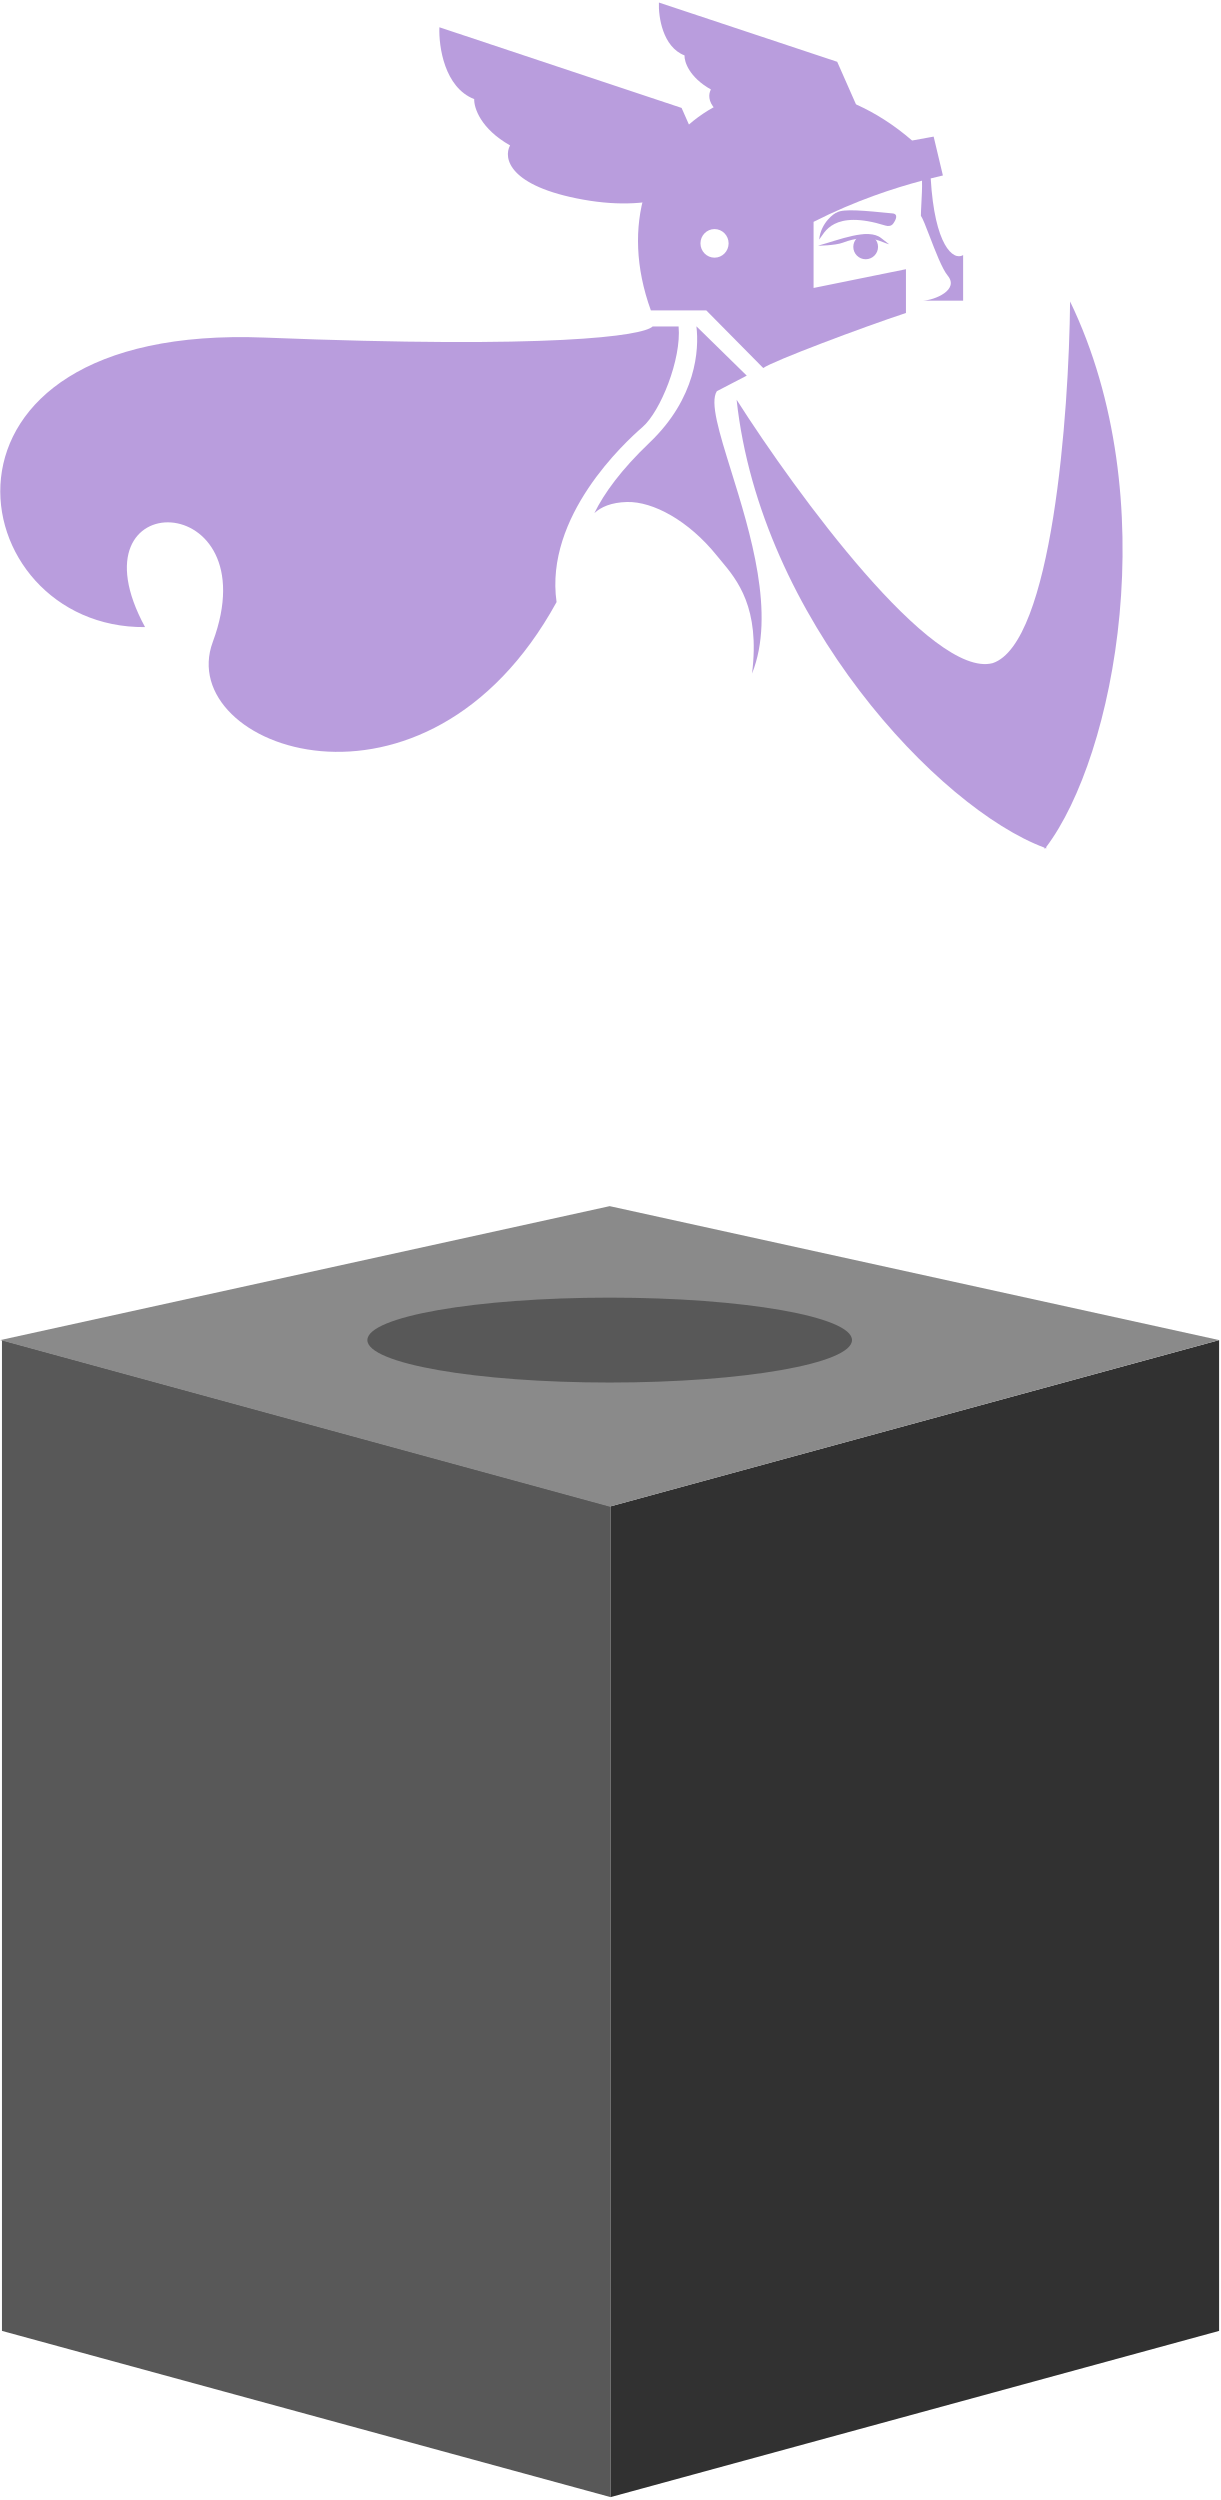
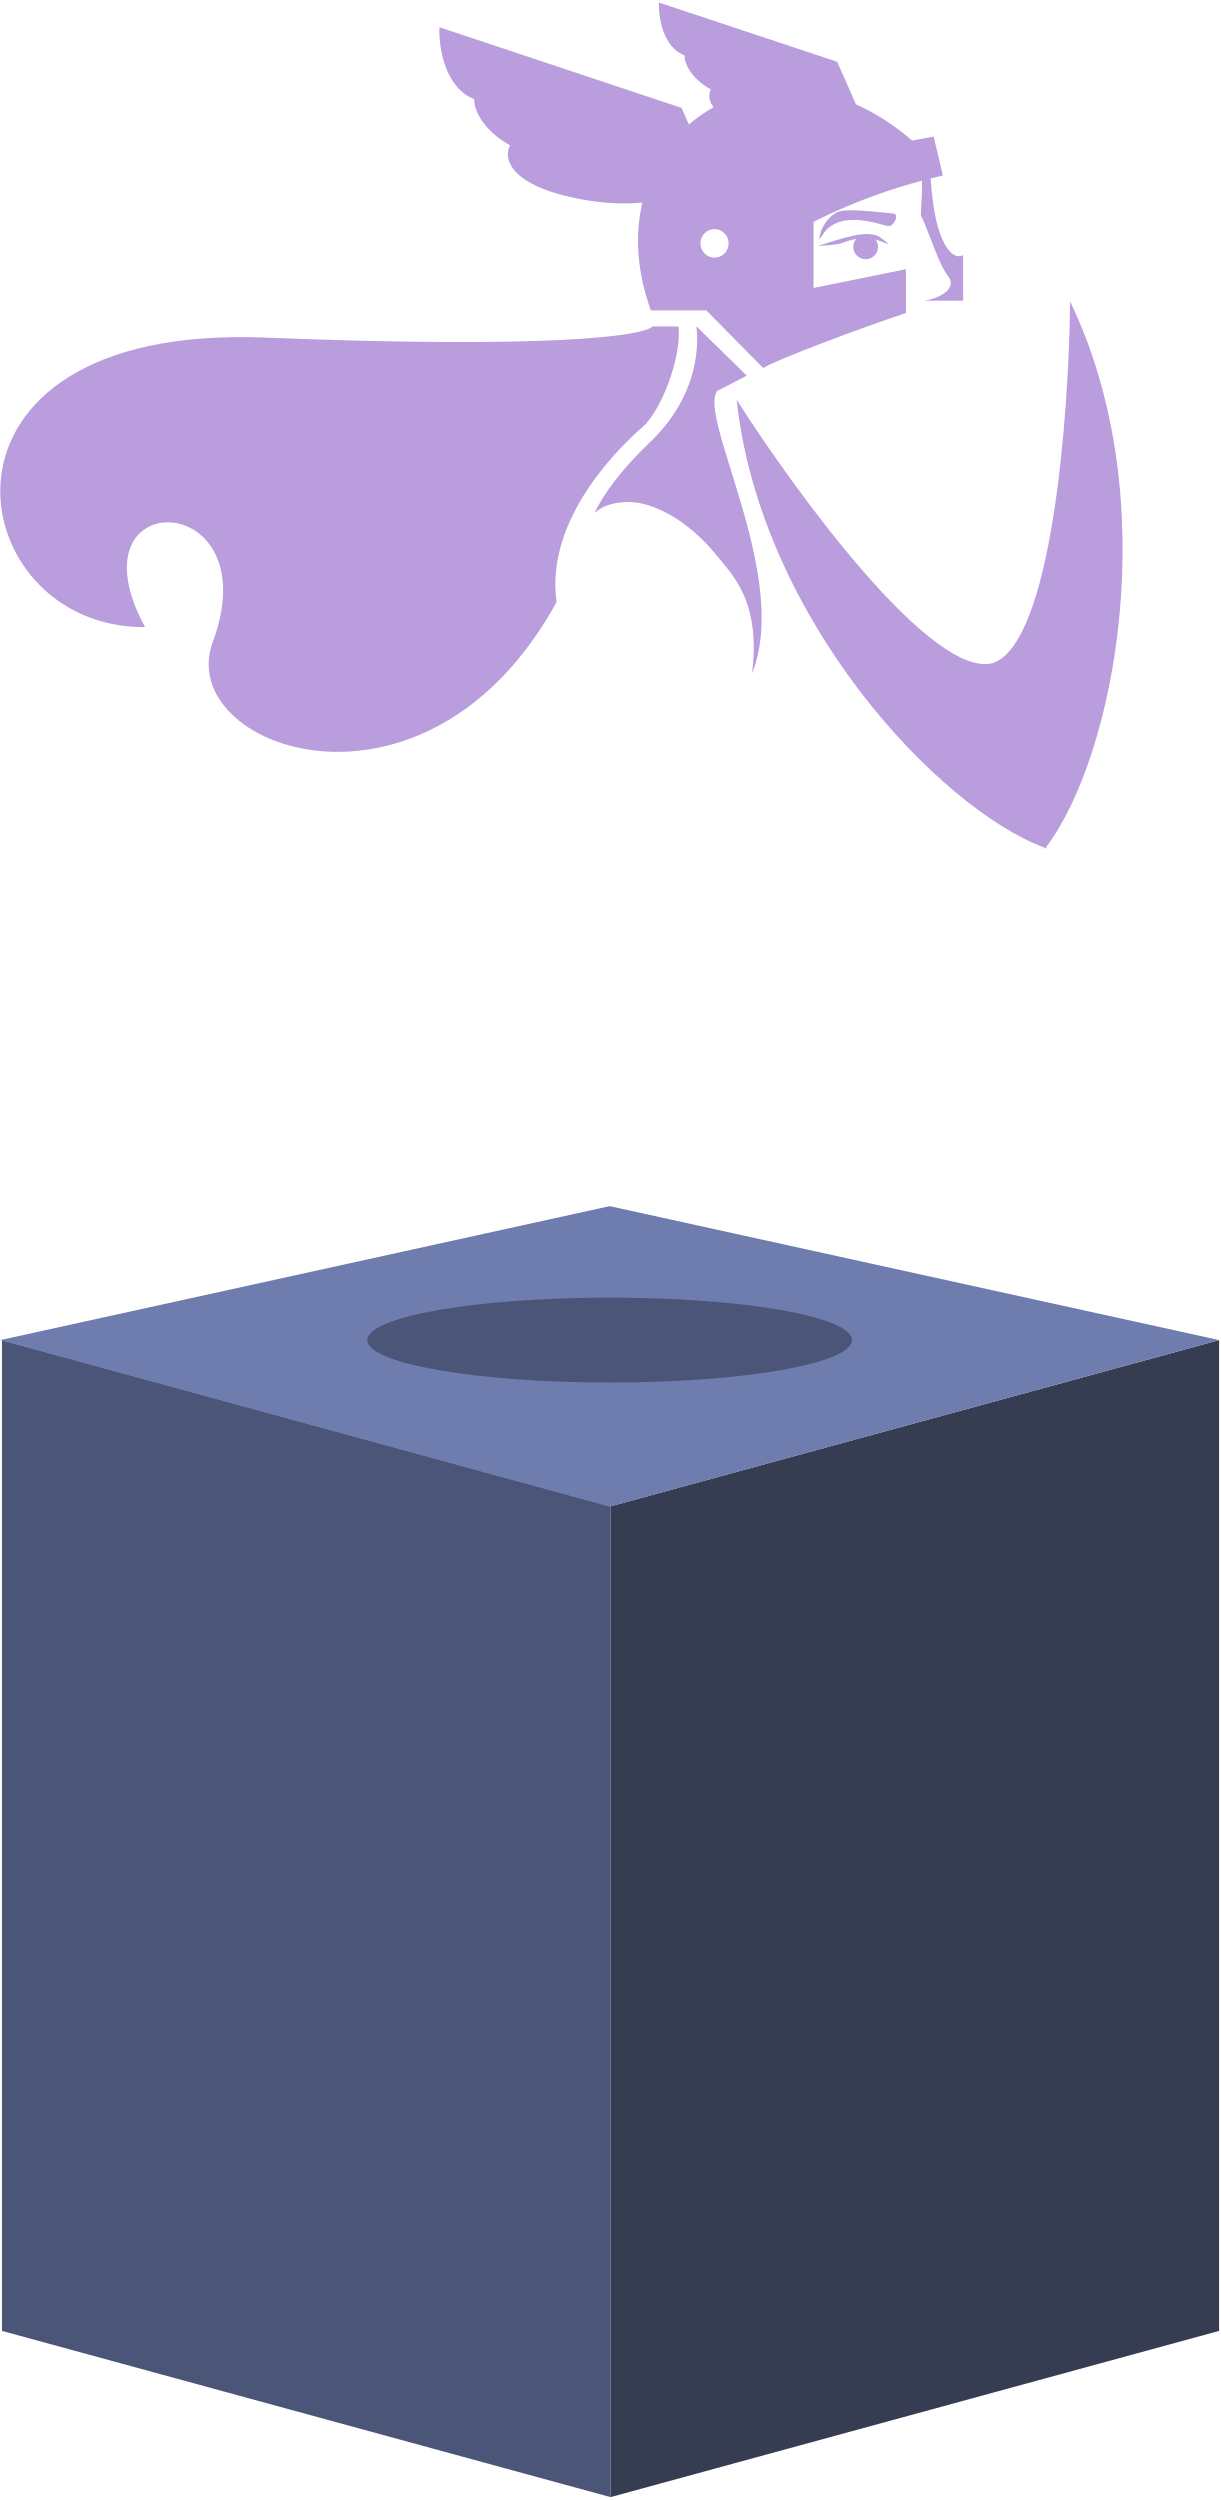
<svg xmlns="http://www.w3.org/2000/svg" width="225" height="461" viewBox="0 0 225 461" fill="none">
-   <path d="M0.362 429.818L112.583 460.468V277.762L0.362 247.112V429.818Z" fill="#585858" />
-   <path d="M224.802 429.818L112.582 460.468V277.762L224.802 247.112V429.818Z" fill="#313131" />
-   <path d="M112.426 222.413L224.802 247.112L112.426 277.827L0.05 247.112L112.426 222.413Z" fill="#8A8A8A" />
+   <path d="M0.362 429.818L112.583 460.468V277.762L0.362 247.112V429.818Z" fill="#4B5578" />
+   <path d="M224.802 429.818L112.582 460.468V277.762L224.802 247.112V429.818Z" fill="#363D52" />
+   <path d="M112.426 222.413L224.802 247.112L112.426 277.827L0.05 247.112L112.426 222.413Z" fill="#6E7CAE" />
  <path fill-rule="evenodd" clip-rule="evenodd" d="M192.907 156.211L192.974 156.446C192.91 156.423 192.846 156.399 192.781 156.376C192.739 156.431 192.697 156.486 192.655 156.54L192.588 156.305C173.047 149.027 140.192 114.017 135.833 73.716C146.957 91.167 171.893 125.177 183.044 122.284C193.985 118.66 197.125 76.378 197.325 55.591C214.881 92.001 205.578 139.438 192.907 156.211Z" fill="#B99DDD" />
  <path d="M155.407 44.754C160.35 42.859 162.706 44.809 163.959 45.043L162.498 43.911C160.107 41.981 154.731 44.247 150.879 45.292C150.686 45.344 154.066 45.268 155.407 44.754Z" fill="#B99DDD" />
  <path d="M163.284 41.597C153.557 38.569 152.056 42.938 151.053 44.181C151.374 40.99 153.915 39.263 154.316 39.182C155.489 38.446 159.524 38.856 164.594 39.354C165.693 39.462 165.22 40.538 164.692 41.25C164.366 41.69 163.805 41.76 163.284 41.597Z" fill="#B99DDD" />
  <path d="M154.381 11.395L158.284 20.241C156.777 22.203 151.219 25.675 141.038 23.859C130.857 22.044 130.164 18.195 131.09 16.497C127.081 14.246 126.176 11.372 126.224 10.216C122.187 8.658 121.395 3.068 121.504 0.468L154.381 11.395Z" fill="#B99DDD" />
  <path d="M125.684 19.9L130.993 31.918C128.948 34.582 121.402 39.292 107.574 36.817C93.746 34.342 92.801 29.113 94.057 26.809C88.611 23.747 87.379 19.842 87.444 18.273C81.959 16.153 80.879 8.56 81.025 5.029L125.684 19.9Z" fill="#B99DDD" />
  <path fill-rule="evenodd" clip-rule="evenodd" d="M168.191 25.912C141.264 2.679 108.503 25.438 120.02 57.239H130.24L140.743 67.867C142.411 66.611 159.216 60.295 167.056 57.714V49.64L150.024 53.1V40.907C157.839 36.937 164.997 34.656 170.019 33.317C170.06 34.61 169.977 36.158 169.904 37.508C169.857 38.399 169.814 39.204 169.814 39.793C170.158 40.275 170.744 41.8 171.432 43.59C172.468 46.291 173.737 49.594 174.761 50.833C176.919 53.442 172.4 55.344 170.168 55.447H169.814C169.923 55.452 170.042 55.452 170.168 55.447H177.6V47.043C175.77 48.127 172.351 45.282 171.623 32.902C172.452 32.694 173.203 32.514 173.869 32.358L172.165 25.191L168.191 25.912ZM131.76 47.514C133.193 47.514 134.355 46.334 134.355 44.878C134.355 43.422 133.193 42.242 131.76 42.242C130.327 42.242 129.165 43.422 129.165 44.878C129.165 46.334 130.327 47.514 131.76 47.514Z" fill="#B99DDD" />
  <path fill-rule="evenodd" clip-rule="evenodd" d="M102.63 111.023C100.398 95.203 115.231 81.57 118.476 78.755C121.794 75.878 125.68 66.222 125.134 60.205H120.344C118.506 61.963 101.755 64.359 48.809 62.25C-17.373 59.613 -7.316 115.966 26.748 115.637C12.312 89.041 49.804 89.863 39.239 118.371C31.976 137.969 78.564 154.927 102.63 111.023ZM109.601 94.62C110.82 93.491 112.712 92.636 115.64 92.568C120.398 92.458 126.963 95.97 132.186 102.455C132.433 102.762 132.697 103.077 132.971 103.406C135.942 106.961 140.195 112.052 138.674 124.205C143.056 113.281 138.341 98.134 134.828 86.846C132.618 79.746 130.883 74.172 132.186 72.136L137.701 69.268L128.455 60.205H128.42C128.938 64.465 128.387 73.414 119.777 81.626C114.561 86.601 111.401 90.943 109.601 94.62Z" fill="#B99DDD" />
-   <ellipse cx="112.426" cy="247.112" rx="44.682" ry="7.828" fill="#585858" />
+   <ellipse cx="112.426" cy="247.112" rx="44.682" ry="7.828" fill="#4B5578" />
  <circle cx="159.63" cy="45.525" r="2.281" fill="#B99DDD" />
</svg>
